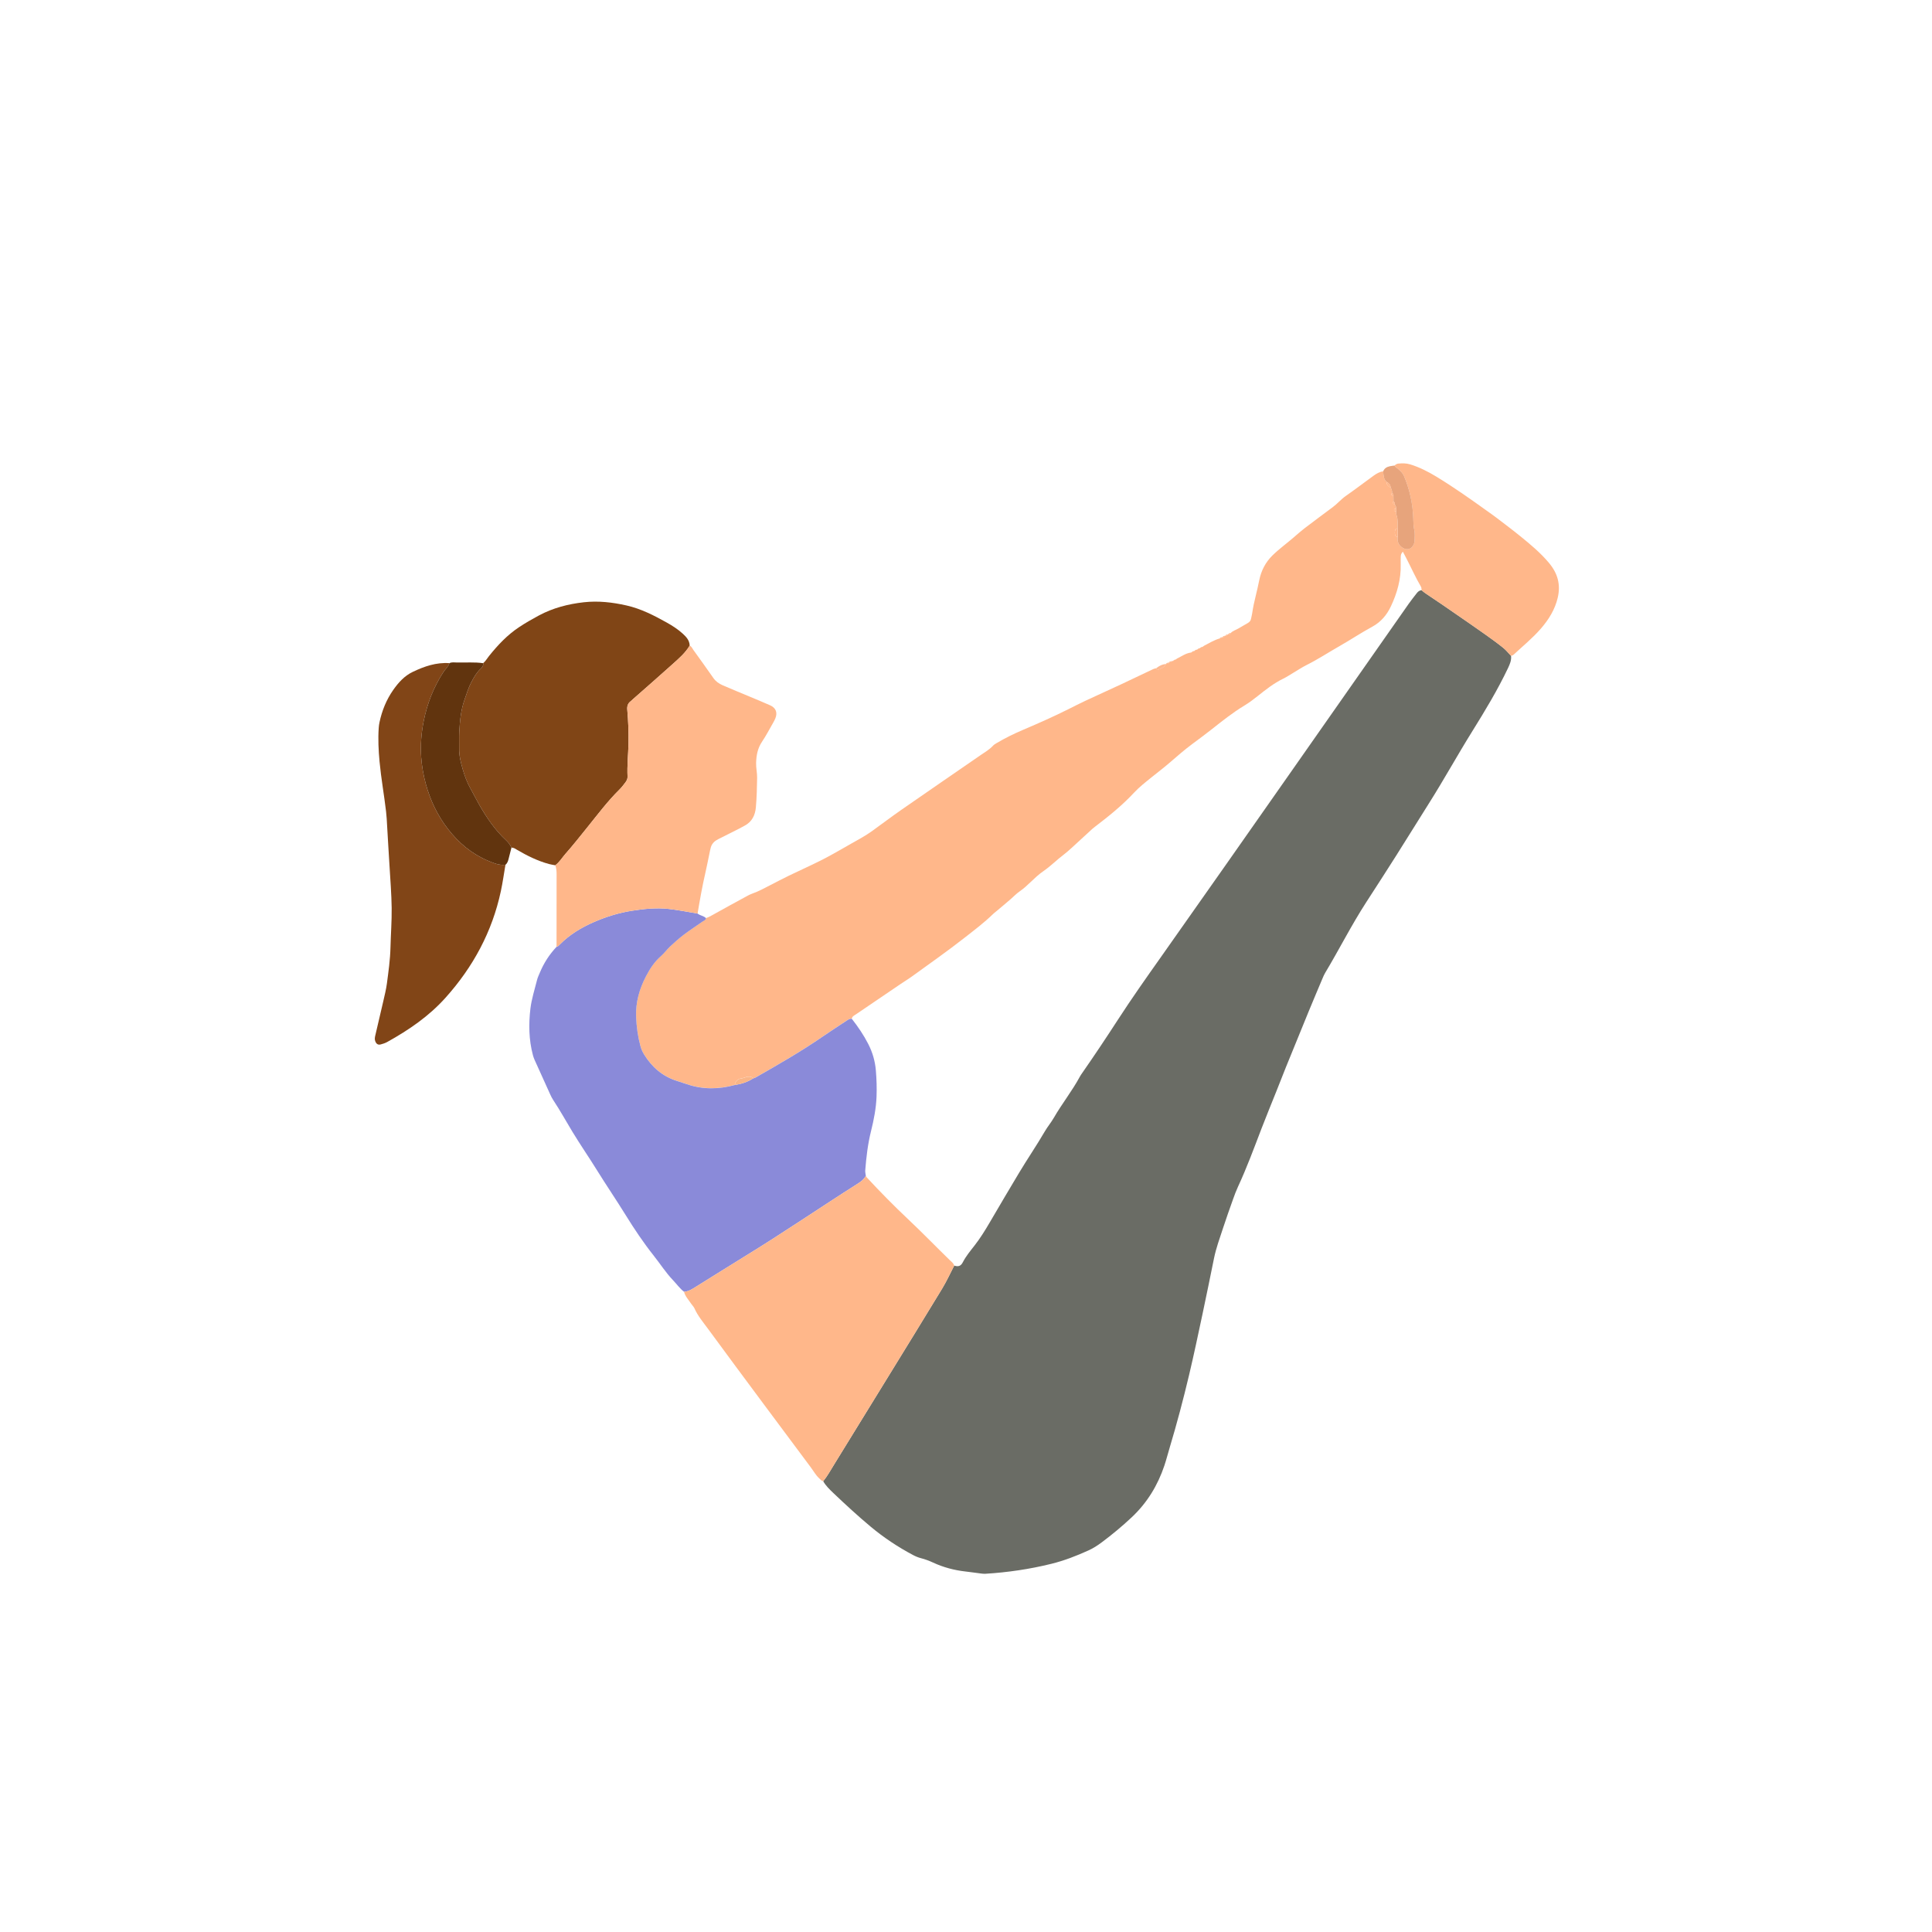
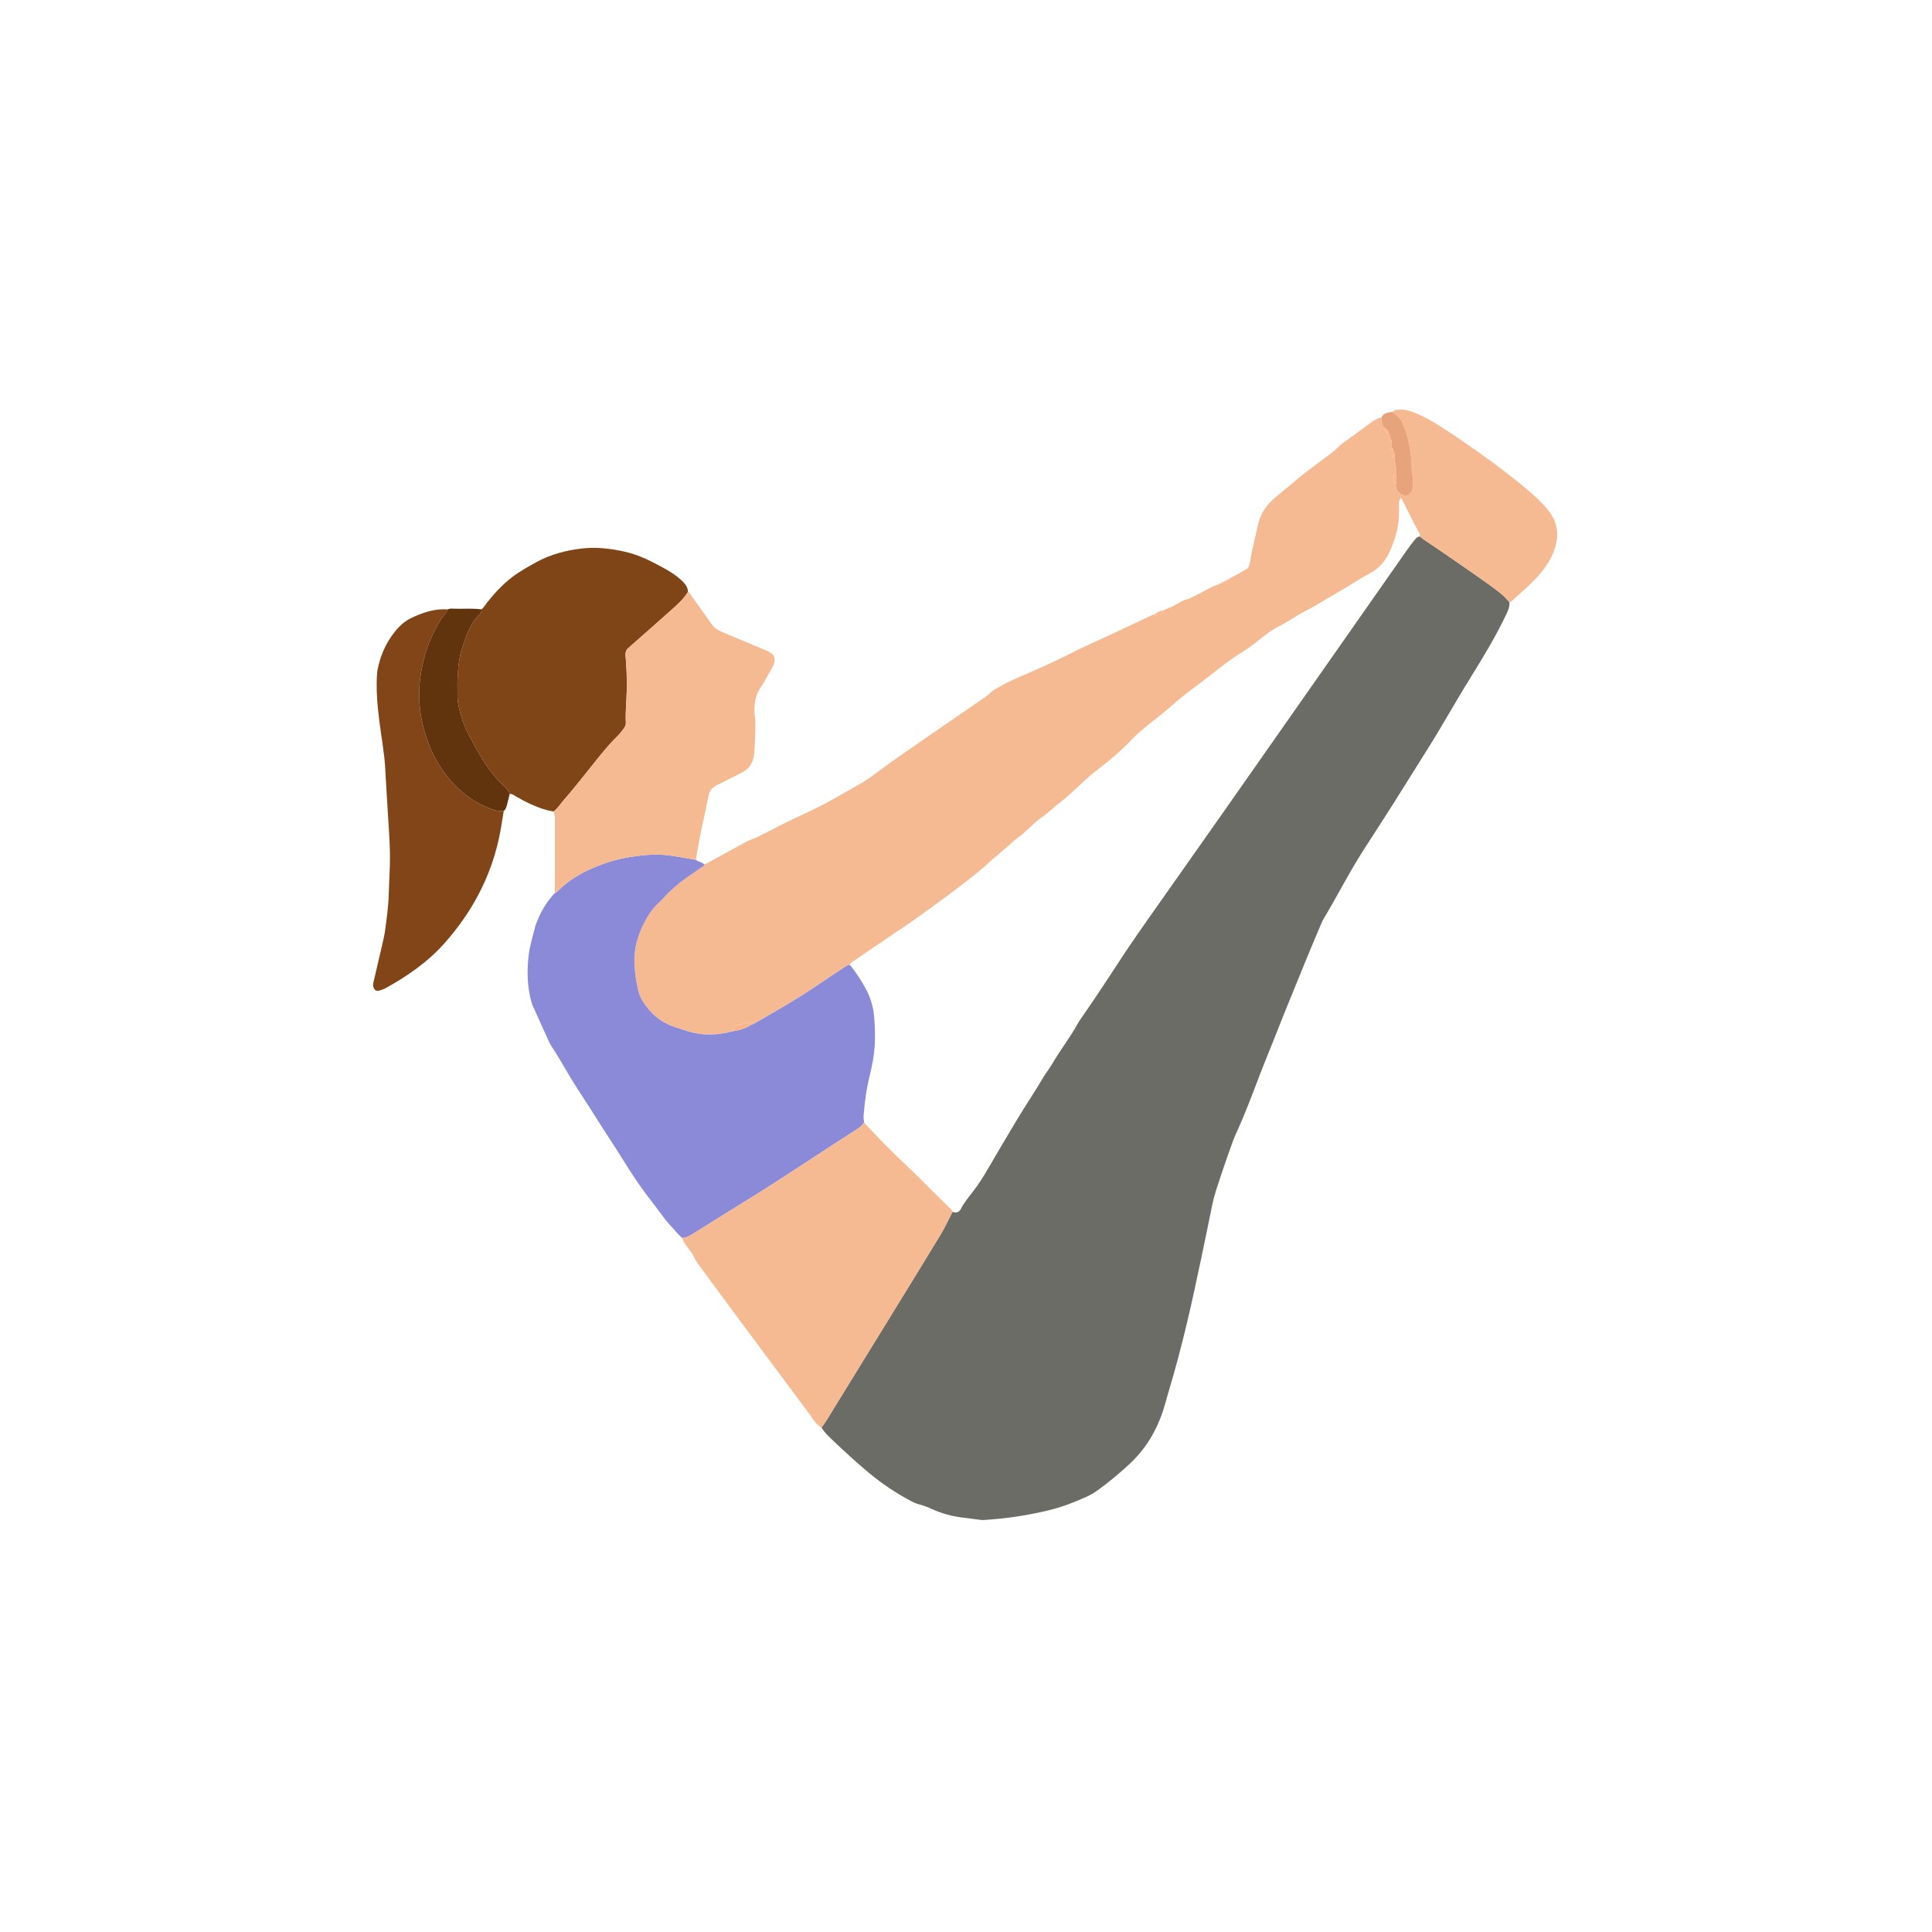
<svg xmlns="http://www.w3.org/2000/svg" width="500" height="500" viewBox="0 0 500 500" fill="none">
-   <path d="M213.046 383.345C213.722 384.524 214.692 385.46 215.658 386.383C218.793 389.363 221.975 392.301 225.293 395.072C228.716 397.932 232.418 400.388 236.361 402.476C237.001 402.814 237.692 403.093 238.394 403.271C239.465 403.547 240.482 403.931 241.479 404.393C244.157 405.635 246.966 406.376 249.892 406.706C251.223 406.857 252.55 407.055 253.878 407.222C254.239 407.268 254.607 407.315 254.968 407.292C260.758 406.942 266.478 406.1 272.105 404.711C275.423 403.892 278.605 402.651 281.717 401.238C282.943 400.683 284.068 399.95 285.143 399.146C287.833 397.14 290.401 395.002 292.854 392.705C296.863 388.948 299.622 384.427 301.352 379.255C301.853 377.757 302.237 376.216 302.695 374.703C304.569 368.463 306.238 362.165 307.74 355.824C308.974 350.612 310.08 345.37 311.197 340.131C312.226 335.307 313.2 330.472 314.185 325.645C314.725 323.01 315.648 320.491 316.483 317.946C317.317 315.4 318.213 312.878 319.114 310.351C319.502 309.261 319.905 308.174 320.39 307.127C322.676 302.206 324.543 297.119 326.483 292.058C327.705 288.876 329.009 285.725 330.27 282.559C331.128 280.409 331.958 278.251 332.828 276.105C334.749 271.367 336.677 266.629 338.625 261.899C339.828 258.973 341.066 256.058 342.296 253.14C342.486 252.694 342.677 252.24 342.925 251.821C346.561 245.763 349.731 239.438 353.577 233.501C356.162 229.515 358.738 225.526 361.28 221.514C364.148 216.985 366.961 212.421 369.821 207.889C373.694 201.762 377.19 195.409 381.024 189.254C384.338 183.93 387.586 178.556 390.283 172.879C390.764 171.87 391.176 170.88 391.063 169.739C390.392 169.041 389.79 168.261 389.042 167.663C387.528 166.448 385.956 165.304 384.369 164.182C381.692 162.288 378.991 160.43 376.294 158.567C374.194 157.12 372.099 155.664 369.972 154.26C369.262 153.79 368.548 153.336 367.924 152.754C367.31 152.773 366.926 153.157 366.585 153.604C365.917 154.473 365.227 155.327 364.598 156.223C354.528 170.593 344.477 184.974 334.403 199.34C323.072 215.503 311.76 231.677 300.367 247.797C296.607 253.117 292.85 258.445 289.307 263.913C286.292 268.565 283.219 273.176 280.052 277.724C279.842 278.022 279.637 278.325 279.462 278.647C277.464 282.353 274.821 285.652 272.722 289.295C272.023 290.506 271.107 291.589 270.401 292.8C268.286 296.432 265.907 299.901 263.746 303.506C261.177 307.786 258.643 312.09 256.124 316.397C254.925 318.45 253.672 320.468 252.209 322.342C251.122 323.735 249.978 325.105 249.174 326.677C248.635 327.732 247.929 327.857 246.955 327.534C245.915 329.529 244.983 331.59 243.819 333.507C239.217 341.101 234.549 348.656 229.9 356.22C225.22 363.837 220.54 371.455 215.84 379.061C214.948 380.508 214.129 382.006 213.05 383.333L213.046 383.345Z" fill="#6A6C65" />
-   <path d="M367.924 152.762C368.545 153.348 369.259 153.798 369.973 154.267C372.1 155.672 374.195 157.127 376.295 158.575C378.992 160.437 381.696 162.296 384.37 164.19C385.953 165.311 387.529 166.456 389.042 167.671C389.791 168.268 390.397 169.048 391.064 169.747C391.281 169.646 391.545 169.596 391.712 169.44C394.068 167.236 396.586 165.195 398.709 162.762C400.758 160.41 402.411 157.81 403.14 154.69C403.94 151.279 403.133 148.384 400.893 145.703C398.728 143.111 396.171 140.976 393.579 138.869C391.553 137.22 389.457 135.648 387.381 134.061C386.512 133.398 385.612 132.773 384.719 132.136C380.47 129.086 376.194 126.067 371.723 123.351C369.597 122.059 367.365 120.922 364.956 120.18C363.927 119.866 362.918 119.882 361.886 119.975C361.517 120.01 361.199 120.208 360.928 120.468C361.056 120.937 361.533 121.042 361.832 121.329C362.398 121.876 363.004 122.385 363.33 123.145C364.82 126.642 365.596 130.289 365.747 134.081C365.786 135.109 365.767 136.122 366.007 137.154C366.225 138.081 366.112 139.09 366.081 140.064C366.069 140.41 365.914 140.775 365.747 141.093C365.2 142.129 364.137 142.404 363.128 141.838C361.979 141.19 361.548 140.216 361.715 138.935C361.486 138.881 361.219 138.869 361.122 138.617C360.924 138.105 360.928 137.577 361.118 137.065C361.211 136.813 361.482 136.793 361.708 136.739C361.715 135.559 361.812 134.379 361.393 133.231C361.296 132.967 361.358 132.645 361.347 132.35C361.083 132.296 360.726 132.303 360.796 131.904C360.834 131.663 361.122 131.644 361.343 131.616C361.374 131.201 361.141 130.875 360.986 130.518C360.283 130.347 360.248 130.27 360.64 129.777C360.633 129.292 360.625 128.807 360.617 128.322C359.922 128.155 359.888 128.081 360.264 127.588C360.318 127.057 360.144 126.579 359.888 126.125C359.225 125.918 358.863 125.428 358.801 124.655C358.033 123.91 358.048 122.924 357.963 121.965C357.031 122.113 356.236 122.567 355.495 123.102C353.077 124.849 350.714 126.665 348.269 128.368C347.058 129.214 346.123 130.351 344.951 131.224C342.51 133.037 340.066 134.853 337.648 136.696C336.682 137.433 335.774 138.244 334.854 139.04C333.019 140.635 331.032 142.051 329.293 143.766C327.5 145.536 326.414 147.659 325.902 150.107C325.614 151.473 325.327 152.843 324.982 154.197C324.59 155.73 324.276 157.275 324.043 158.839C323.981 159.258 323.853 159.669 323.779 160.084C323.69 160.604 323.41 160.969 322.956 161.225C322.11 161.706 321.268 162.195 320.43 162.688C319.805 163.057 319.072 163.239 318.552 163.782C318.404 164.097 318.129 164.159 317.818 164.155C317.667 164.465 317.392 164.524 317.085 164.52C316.934 164.83 316.658 164.892 316.348 164.885L316.355 164.881C316.196 165.199 315.913 165.257 315.595 165.249C314.163 165.668 312.909 166.456 311.598 167.127C311.454 167.228 311.311 167.329 311.163 167.434C311.058 167.422 310.961 167.442 310.868 167.488C310.721 167.589 310.573 167.694 310.422 167.795C310.321 167.783 310.228 167.799 310.139 167.845C310.042 168.032 309.89 168.136 309.685 168.156C309.588 168.14 309.495 168.156 309.409 168.202C309.312 168.393 309.157 168.497 308.944 168.521C308.85 168.501 308.765 168.513 308.68 168.559C308.579 168.757 308.42 168.866 308.198 168.881C306.871 169.052 305.812 169.856 304.652 170.41C304.504 170.515 304.353 170.616 304.205 170.721C304.108 170.705 304.015 170.721 303.926 170.767C303.829 170.958 303.674 171.058 303.46 171.078C303.367 171.062 303.278 171.078 303.196 171.124C303.037 171.412 302.773 171.478 302.475 171.466L302.447 171.481C302.3 171.784 302.032 171.838 301.73 171.827L301.714 171.835C301.38 172.622 300.69 172.968 299.948 173.235C299.634 173.348 299.366 173.22 299.172 172.952C298.939 173.014 298.691 173.049 298.478 173.15C295.726 174.45 292.983 175.773 290.228 177.062C287.139 178.501 284.03 179.898 280.941 181.342C279.451 182.037 277.988 182.793 276.518 183.527C272.703 185.432 268.815 187.163 264.891 188.828C262.478 189.852 260.13 191.001 257.875 192.339C257.565 192.526 257.235 192.72 256.994 192.984C256.075 193.985 254.907 194.652 253.805 195.409C246.944 200.143 240.067 204.858 233.222 209.616C230.676 211.385 228.205 213.267 225.686 215.08C224.002 216.29 222.178 217.272 220.374 218.285C217.933 219.655 215.527 221.098 213.039 222.371C210.113 223.869 207.106 225.2 204.145 226.632C202.558 227.4 201.002 228.231 199.43 229.034C197.859 229.837 196.318 230.699 194.638 231.281C194.18 231.44 193.741 231.669 193.314 231.902C190.322 233.532 187.327 235.158 184.354 236.826C183.819 237.125 183.295 237.416 182.709 237.595C182.658 238.118 182.177 238.227 181.847 238.46C180.256 239.585 178.615 240.637 177.063 241.809C175.805 242.76 174.618 243.811 173.465 244.882C172.619 245.666 171.944 246.636 171.079 247.393C169.391 248.864 168.203 250.68 167.183 252.636C165.464 255.93 164.474 259.419 164.625 263.152C164.726 265.705 165.072 268.239 165.743 270.715C165.949 271.48 166.271 272.205 166.69 272.884C168.715 276.16 171.451 278.546 175.165 279.718C176.034 279.994 176.907 280.269 177.769 280.568C181.878 281.984 186.011 281.907 190.159 280.781C190.28 279.92 190.889 279.233 191.591 279.155C192.655 279.043 193.702 278.197 194.82 278.923C194.867 278.954 194.898 279.012 194.936 279.058C195.111 279.004 195.301 278.985 195.453 278.895C201.413 275.484 207.381 272.081 213.035 268.166C215.034 266.78 217.087 265.48 219.108 264.13C219.52 263.858 219.912 263.575 220.44 263.637C220.548 263.008 221.103 262.791 221.542 262.492C225.411 259.85 229.287 257.223 233.168 254.595C234.076 253.982 235.019 253.423 235.907 252.779C240.487 249.461 245.12 246.217 249.575 242.729C252.109 240.742 254.685 238.809 256.998 236.555C257.216 236.341 257.46 236.163 257.693 235.965C258.993 234.87 260.312 233.796 261.585 232.674C262.361 231.991 263.071 231.246 263.933 230.652C264.934 229.962 265.823 229.135 266.707 228.293C267.759 227.288 268.83 226.271 270.025 225.452C271.892 224.176 273.46 222.557 275.256 221.203C275.982 220.656 276.665 220.043 277.34 219.43C279.141 217.792 280.926 216.135 282.719 214.49C282.944 214.284 283.188 214.106 283.429 213.919C286.964 211.222 290.422 208.444 293.46 205.176C294.873 203.655 296.514 202.386 298.121 201.086C299.634 199.864 301.19 198.692 302.661 197.419C304.59 195.743 306.514 194.07 308.567 192.541C310.228 191.307 311.893 190.081 313.515 188.8C316.286 186.616 319.041 184.408 322.068 182.584C323.274 181.858 324.38 181.02 325.479 180.147C327.574 178.482 329.666 176.813 332.103 175.638C333.03 175.191 333.892 174.601 334.78 174.074C335.882 173.426 336.946 172.708 338.087 172.137C341.086 170.639 343.88 168.792 346.791 167.139C349.592 165.548 352.278 163.744 355.107 162.215C357.373 160.988 358.906 159.157 359.957 156.933C361.579 153.495 362.612 149.882 362.499 146.017C362.48 145.408 362.499 144.799 362.507 144.189C362.515 143.708 362.581 143.243 363.058 142.777C363.361 143.347 363.644 143.871 363.916 144.399C365.2 146.879 366.333 149.436 367.75 151.85C367.893 152.094 367.866 152.436 367.916 152.731L367.924 152.762Z" fill="#FFB78A" />
-   <path d="M190.163 280.801C186.011 281.927 181.878 282.004 177.773 280.588C176.911 280.289 176.038 280.014 175.169 279.738C171.451 278.562 168.715 276.176 166.694 272.904C166.275 272.225 165.956 271.5 165.747 270.735C165.075 268.259 164.73 265.725 164.629 263.172C164.478 259.435 165.467 255.95 167.187 252.656C168.207 250.7 169.391 248.884 171.083 247.413C171.948 246.656 172.627 245.686 173.469 244.902C174.626 243.827 175.809 242.776 177.066 241.829C178.619 240.657 180.264 239.601 181.851 238.48C182.181 238.247 182.666 238.138 182.713 237.614C182.103 237.001 181.18 236.966 180.532 236.427C178.021 236.016 175.522 235.5 172.996 235.224C169.845 234.879 166.694 235.212 163.574 235.697C160.139 236.233 156.837 237.261 153.663 238.647C150.419 240.063 147.411 241.875 144.897 244.413C144.644 244.669 144.415 244.968 144.027 245.042C142.172 247.013 140.733 249.252 139.697 251.751C139.44 252.368 139.146 252.982 138.983 253.626C138.366 256.105 137.558 258.566 137.264 261.084C136.794 265.077 136.86 269.105 137.912 273.044C138.02 273.455 138.156 273.863 138.331 274.251C139.677 277.247 141.028 280.239 142.39 283.223C142.615 283.719 142.859 284.216 143.162 284.67C144.943 287.359 146.495 290.188 148.168 292.944C150.186 296.273 152.405 299.478 154.454 302.785C156.888 306.716 159.495 310.534 161.928 314.469C164.164 318.09 166.538 321.629 169.193 324.974C170.858 327.069 172.293 329.343 174.148 331.287C175.107 332.292 175.918 333.445 177.024 334.31C178.3 334.233 179.306 333.503 180.33 332.871C184.42 330.352 188.464 327.764 192.562 325.261C202.573 319.137 212.251 312.498 222.159 306.215C222.946 305.714 223.622 305.136 224.079 304.321C224.021 303.844 223.885 303.355 223.924 302.886C224.192 299.486 224.584 296.102 225.41 292.781C226.148 289.824 226.734 286.839 226.85 283.782C226.936 281.523 226.858 279.272 226.672 277.025C226.474 274.643 225.822 272.377 224.724 270.223C223.525 267.875 222.062 265.718 220.439 263.657C219.912 263.595 219.52 263.878 219.108 264.15C217.087 265.5 215.034 266.804 213.035 268.186C207.381 272.101 201.413 275.504 195.453 278.915C195.297 279.005 195.107 279.024 194.936 279.078C193.481 280.029 191.867 280.537 190.159 280.801H190.163Z" fill="#8A8AD9" />
-   <path d="M224.083 304.32C223.625 305.135 222.95 305.713 222.162 306.214C212.255 312.501 202.577 319.14 192.565 325.26C188.467 327.767 184.42 330.351 180.334 332.87C179.309 333.502 178.304 334.232 177.027 334.309C177.338 335.524 178.219 336.401 178.874 337.41C179.138 337.813 179.526 338.159 179.717 338.59C180.586 340.561 181.979 342.187 183.228 343.894C187.998 350.41 192.817 356.883 197.629 363.367C201.681 368.827 205.743 374.275 209.814 379.724C210.54 380.694 211.114 381.78 212.03 382.611C212.344 382.894 212.597 383.255 213.047 383.344C214.129 382.021 214.944 380.519 215.837 379.072C220.536 371.466 225.216 363.848 229.896 356.231C234.545 348.663 239.213 341.112 243.816 333.518C244.98 331.597 245.911 329.54 246.951 327.545C246.753 326.855 246.167 326.474 245.694 326.017C242.12 322.54 238.651 318.954 235.018 315.531C231.305 312.035 227.723 308.387 224.254 304.642C224.172 304.557 224.141 304.429 224.083 304.32Z" fill="#FFB78A" />
-   <path d="M178.487 167.081C178.452 165.739 177.622 164.842 176.718 164.012C175.457 162.856 174.021 161.936 172.531 161.102C169.232 159.258 165.872 157.539 162.158 156.697C158.518 155.871 154.812 155.448 151.098 155.863C147.035 156.317 143.089 157.337 139.441 159.297C137.726 160.221 136.038 161.183 134.412 162.258C131.323 164.291 128.828 166.942 126.538 169.802C126.045 170.419 125.661 171.121 125.04 171.633C125.133 172.247 124.827 172.677 124.404 173.065C123.352 174.024 122.677 175.238 122.014 176.476C121.234 177.935 120.787 179.511 120.232 181.052C119.258 183.768 119.025 186.597 118.859 189.434C118.777 190.827 118.866 192.231 118.835 193.632C118.796 195.538 119.258 197.381 119.774 199.158C120.259 200.827 120.873 202.496 121.746 204.048C122.549 205.476 123.267 206.95 124.086 208.371C126.007 211.7 128.145 214.847 130.981 217.471C131.571 218.018 132.041 218.639 132.359 219.376C132.949 219.337 133.384 219.683 133.853 219.958C136.469 221.487 139.173 222.822 142.115 223.617C142.635 223.757 143.178 223.827 143.71 223.932C144.808 223.128 145.483 221.945 146.368 220.944C148.304 218.755 150.109 216.466 151.94 214.192C154.653 210.831 157.241 207.366 160.326 204.323C160.885 203.772 161.37 203.132 161.844 202.503C162.17 202.069 162.437 201.584 162.41 200.994C162.267 198.13 162.596 195.282 162.655 192.422C162.713 189.496 162.596 186.581 162.34 183.675C162.259 182.732 162.492 182.006 163.26 181.451C163.454 181.308 163.617 181.121 163.799 180.958C167.222 177.939 170.664 174.947 174.052 171.893C175.674 170.43 177.354 169.002 178.491 167.085L178.487 167.081Z" fill="#804516" />
-   <path d="M178.487 167.08C177.35 168.997 175.67 170.425 174.048 171.888C170.66 174.942 167.214 177.934 163.795 180.953C163.613 181.112 163.454 181.302 163.256 181.446C162.488 182.001 162.255 182.73 162.336 183.669C162.589 186.58 162.709 189.494 162.651 192.416C162.592 195.272 162.263 198.125 162.406 200.988C162.437 201.574 162.166 202.059 161.84 202.498C161.366 203.131 160.881 203.767 160.322 204.318C157.237 207.364 154.649 210.826 151.936 214.186C150.105 216.456 148.296 218.75 146.364 220.938C145.479 221.936 144.808 223.119 143.706 223.926C143.985 224.675 144.051 225.448 144.047 226.247C144.028 232.51 144.036 238.773 144.032 245.037C144.42 244.963 144.645 244.664 144.897 244.408C147.416 241.87 150.423 240.058 153.663 238.642C156.838 237.256 160.14 236.224 163.574 235.692C166.698 235.207 169.845 234.877 172.996 235.219C175.522 235.494 178.022 236.011 180.532 236.422C181.126 232.891 181.747 229.363 182.554 225.871C182.923 224.276 183.229 222.661 183.567 221.059C183.691 220.465 183.792 219.864 183.963 219.281C184.254 218.284 184.96 217.636 185.864 217.182C187.661 216.278 189.458 215.381 191.25 214.473C191.739 214.225 192.213 213.946 192.698 213.693C194.63 212.692 195.445 210.938 195.62 208.928C195.845 206.386 195.903 203.829 195.942 201.276C195.961 200.007 195.647 198.745 195.682 197.461C195.736 195.486 196.074 193.635 197.223 191.939C198.274 190.379 199.143 188.695 200.083 187.061C200.296 186.692 200.494 186.312 200.657 185.92C201.278 184.407 200.797 183.184 199.287 182.521C197.56 181.76 195.818 181.038 194.079 180.309C191.724 179.319 189.353 178.365 187.013 177.344C186.066 176.933 185.232 176.351 184.611 175.458C182.911 173.01 181.157 170.6 179.422 168.174C179.143 167.782 178.984 167.294 178.491 167.084L178.487 167.08Z" fill="#FFB78A" />
-   <path d="M116.293 171.625C112.894 171.38 109.797 172.459 106.809 173.887C104.667 174.911 103.103 176.65 101.764 178.563C99.995 181.089 98.858 183.903 98.217 186.918C98.116 187.391 98.046 187.88 98.015 188.365C97.81 191.291 97.957 194.206 98.229 197.124C98.632 201.435 99.409 205.696 99.909 209.992C100.057 211.264 100.126 212.541 100.192 213.818C100.371 217.225 100.608 220.632 100.802 224.039C101.011 227.691 101.318 231.343 101.364 234.994C101.407 238.405 101.135 241.816 101.054 245.227C100.98 248.343 100.538 251.421 100.134 254.502C99.928 256.066 99.537 257.61 99.187 259.155C98.524 262.065 97.833 264.968 97.15 267.87C97.022 268.41 96.902 268.93 97.123 269.481C97.406 270.183 97.806 270.474 98.531 270.296C99.114 270.148 99.707 269.946 100.231 269.655C105.8 266.563 111.011 263 115.299 258.215C122.44 250.249 127.372 241.141 129.619 230.644C130.104 228.382 130.418 226.084 130.81 223.803C129.165 223.989 127.702 223.356 126.254 222.743C122.083 220.974 118.738 218.164 115.963 214.59C113.204 211.039 111.334 207.085 110.169 202.77C109.568 200.546 109.168 198.272 109.005 195.994C108.78 192.851 109.028 189.712 109.653 186.6C110.573 182.024 112.242 177.779 114.791 173.867C115.284 173.115 116.06 172.552 116.293 171.628V171.625Z" fill="#814517" />
-   <path d="M116.293 171.625C116.057 172.545 115.281 173.111 114.792 173.864C112.242 177.776 110.573 182.021 109.654 186.596C109.029 189.709 108.781 192.848 109.006 195.991C109.169 198.269 109.568 200.547 110.17 202.767C111.334 207.082 113.208 211.036 115.963 214.587C118.738 218.161 122.083 220.97 126.255 222.74C127.702 223.353 129.165 223.99 130.811 223.799C131.358 223.369 131.513 222.74 131.668 222.107C131.885 221.192 132.13 220.284 132.359 219.376C132.041 218.638 131.571 218.017 130.981 217.47C128.145 214.847 126.003 211.7 124.086 208.37C123.267 206.946 122.549 205.475 121.746 204.047C120.872 202.495 120.263 200.826 119.774 199.158C119.254 197.38 118.792 195.537 118.835 193.632C118.866 192.231 118.773 190.83 118.858 189.433C119.025 186.596 119.258 183.767 120.232 181.051C120.787 179.51 121.233 177.935 122.013 176.476C122.677 175.238 123.352 174.023 124.404 173.065C124.827 172.677 125.133 172.246 125.04 171.633C122.782 171.303 120.504 171.513 118.238 171.454C117.589 171.439 116.922 171.322 116.297 171.629L116.293 171.625Z" fill="#61340E" />
-   <path d="M359.891 126.136C360.144 126.59 360.318 127.064 360.268 127.599C360.559 127.758 360.625 128.03 360.621 128.333C360.629 128.818 360.637 129.303 360.644 129.788C360.931 129.955 360.99 130.226 360.99 130.529C361.145 130.882 361.378 131.212 361.347 131.627C361.347 131.872 361.351 132.116 361.354 132.361C361.366 132.656 361.304 132.978 361.401 133.242C361.816 134.39 361.719 135.57 361.715 136.75C361.715 137.483 361.719 138.213 361.723 138.946C361.556 140.223 361.987 141.201 363.136 141.849C364.141 142.415 365.204 142.14 365.755 141.104C365.922 140.789 366.077 140.425 366.089 140.075C366.12 139.105 366.232 138.092 366.015 137.165C365.774 136.133 365.794 135.12 365.755 134.092C365.608 130.3 364.828 126.652 363.337 123.156C363.015 122.396 362.41 121.887 361.839 121.34C361.541 121.049 361.063 120.948 360.935 120.479C360.528 120.537 360.113 120.572 359.709 120.657C358.925 120.824 358.273 121.181 357.963 121.984C358.048 122.939 358.037 123.928 358.801 124.673C359.383 125.003 359.864 125.403 359.888 126.144L359.891 126.136Z" fill="#E7A47C" />
-   <path d="M299.176 172.973C299.371 173.245 299.638 173.373 299.953 173.256C300.694 172.989 301.385 172.643 301.718 171.855C300.733 171.918 299.925 172.372 299.18 172.973H299.176Z" fill="#FCB890" />
-   <path d="M317.822 164.169C318.133 164.173 318.408 164.111 318.556 163.797C318.257 163.812 317.989 163.89 317.822 164.169Z" fill="#FFB990" />
-   <path d="M317.089 164.535C317.396 164.539 317.671 164.476 317.823 164.17C317.52 164.178 317.256 164.255 317.089 164.535Z" fill="#FFB990" />
-   <path d="M316.356 164.904C316.667 164.908 316.942 164.85 317.094 164.539C316.791 164.547 316.523 164.628 316.356 164.904Z" fill="#FFB990" />
-   <path d="M315.599 165.265C315.917 165.273 316.201 165.219 316.36 164.896C316.049 164.904 315.782 164.994 315.599 165.265Z" fill="#FFB990" />
-   <path d="M302.475 171.484C302.773 171.492 303.037 171.426 303.196 171.143C302.897 171.139 302.634 171.205 302.475 171.484Z" fill="#FCB890" />
-   <path d="M301.734 171.847C302.033 171.859 302.305 171.805 302.452 171.502C302.157 171.502 301.893 171.564 301.734 171.847Z" fill="#FCB890" />
-   <path d="M311.167 167.449C311.311 167.348 311.455 167.247 311.602 167.143C311.458 167.243 311.315 167.344 311.167 167.449Z" fill="#FFB88F" />
-   <path d="M310.426 167.81C310.574 167.71 310.721 167.605 310.873 167.504C310.725 167.609 310.578 167.71 310.426 167.81Z" fill="#FFB88F" />
-   <path d="M309.69 168.172C309.899 168.148 310.05 168.048 310.144 167.861C309.992 167.966 309.841 168.067 309.69 168.172Z" fill="#FFB88F" />
-   <path d="M308.948 168.535C309.162 168.516 309.317 168.411 309.414 168.217C309.259 168.322 309.104 168.426 308.948 168.535Z" fill="#FFB88F" />
-   <path d="M308.202 168.9C308.424 168.881 308.583 168.776 308.684 168.578C308.524 168.687 308.362 168.795 308.202 168.9Z" fill="#FFB88F" />
-   <path d="M304.206 170.736C304.353 170.631 304.504 170.531 304.652 170.426C304.501 170.531 304.353 170.631 304.206 170.736Z" fill="#FCB890" />
-   <path d="M303.465 171.094C303.678 171.074 303.833 170.973 303.93 170.783C303.775 170.888 303.62 170.989 303.465 171.094Z" fill="#FCB890" />
-   <path d="M190.164 280.8C191.868 280.536 193.482 280.028 194.941 279.077C194.902 279.031 194.875 278.973 194.824 278.941C193.707 278.216 192.659 279.062 191.596 279.174C190.893 279.248 190.284 279.939 190.164 280.8Z" fill="#F9B587" />
-   <path d="M361.72 138.942C361.72 138.209 361.716 137.48 361.712 136.746C361.483 136.8 361.215 136.816 361.118 137.072C360.928 137.584 360.924 138.112 361.122 138.624C361.219 138.877 361.491 138.892 361.716 138.942H361.72Z" fill="#FFB689" />
-   <path d="M359.892 126.137C359.868 125.396 359.383 124.996 358.805 124.666C358.87 125.442 359.232 125.932 359.892 126.137Z" fill="#FFB689" />
-   <path d="M360.621 128.333C360.621 128.03 360.559 127.759 360.268 127.6C359.892 128.092 359.926 128.166 360.621 128.333Z" fill="#FFB689" />
-   <path d="M360.99 130.53C360.99 130.231 360.932 129.956 360.645 129.789C360.253 130.282 360.288 130.359 360.99 130.53Z" fill="#FFB689" />
-   <path d="M361.354 132.356C361.354 132.112 361.351 131.868 361.347 131.623C361.126 131.65 360.842 131.673 360.8 131.91C360.734 132.306 361.087 132.302 361.351 132.356H361.354Z" fill="#FFB689" />
+   <path d="M212.605 369.429C213.28 370.608 214.25 371.544 215.217 372.467C218.352 375.447 221.534 378.385 224.852 381.156C228.275 384.016 231.977 386.472 235.919 388.56C236.56 388.897 237.25 389.177 237.953 389.355C239.024 389.631 240.041 390.015 241.038 390.477C243.715 391.719 246.525 392.46 249.451 392.79C250.782 392.941 252.109 393.139 253.436 393.306C253.797 393.352 254.166 393.399 254.527 393.376C260.316 393.026 266.036 392.184 271.663 390.795C274.981 389.976 278.163 388.735 281.275 387.322C282.502 386.767 283.627 386.034 284.702 385.23C287.391 383.224 289.96 381.086 292.413 378.789C296.421 375.032 299.18 370.511 300.911 365.339C301.412 363.841 301.796 362.3 302.254 360.787C304.128 354.547 305.797 348.249 307.298 341.908C308.532 336.696 309.638 331.454 310.756 326.215C311.784 321.391 312.758 316.556 313.744 311.729C314.283 309.094 315.207 306.575 316.041 304.03C316.876 301.484 317.772 298.962 318.672 296.435C319.06 295.345 319.464 294.258 319.949 293.211C322.235 288.29 324.101 283.203 326.042 278.142C327.264 274.96 328.568 271.809 329.829 268.643C330.687 266.493 331.517 264.335 332.386 262.189C334.307 257.451 336.236 252.713 338.184 247.983C339.387 245.057 340.625 242.142 341.855 239.224C342.045 238.778 342.235 238.324 342.483 237.905C346.12 231.847 349.29 225.522 353.136 219.585C355.72 215.599 358.297 211.61 360.839 207.598C363.706 203.069 366.52 198.505 369.38 193.973C373.252 187.846 376.749 181.493 380.583 175.338C383.897 170.014 387.145 164.64 389.842 158.962C390.323 157.954 390.734 156.964 390.622 155.823C389.951 155.125 389.349 154.345 388.6 153.747C387.087 152.532 385.515 151.388 383.928 150.266C381.25 148.372 378.549 146.514 375.852 144.651C373.753 143.204 371.658 141.748 369.531 140.344C368.821 139.874 368.107 139.42 367.482 138.838C366.869 138.857 366.485 139.241 366.143 139.688C365.476 140.557 364.785 141.411 364.156 142.307C354.086 156.677 344.036 171.058 333.962 185.424C322.631 201.587 311.319 217.761 299.925 233.881C296.165 239.201 292.409 244.529 288.866 249.997C285.851 254.649 282.777 259.26 279.611 263.808C279.401 264.106 279.195 264.409 279.021 264.731C277.022 268.437 274.38 271.736 272.28 275.379C271.582 276.59 270.666 277.673 269.96 278.884C267.845 282.516 265.466 285.985 263.304 289.59C260.736 293.87 258.202 298.174 255.683 302.481C254.484 304.534 253.231 306.552 251.768 308.426C250.681 309.819 249.536 311.189 248.733 312.761C248.194 313.816 247.487 313.941 246.513 313.618C245.473 315.613 244.542 317.674 243.378 319.591C238.775 327.185 234.107 334.74 229.458 342.304C224.778 349.921 220.098 357.539 215.399 365.145C214.506 366.592 213.688 368.09 212.609 369.417L212.605 369.429Z" fill="#6A6C65" />
+   <path d="M367.483 138.846C368.104 139.432 368.818 139.882 369.532 140.351C371.658 141.756 373.754 143.211 375.853 144.659C378.55 146.521 381.255 148.38 383.929 150.274C385.512 151.395 387.087 152.54 388.601 153.755C389.35 154.352 389.955 155.132 390.623 155.831C390.84 155.73 391.104 155.679 391.271 155.524C393.626 153.32 396.145 151.279 398.267 148.846C400.316 146.494 401.969 143.894 402.699 140.774C403.498 137.363 402.691 134.468 400.452 131.787C398.287 129.195 395.729 127.06 393.137 124.953C391.112 123.304 389.016 121.732 386.94 120.145C386.071 119.482 385.17 118.857 384.278 118.22C380.029 115.17 375.752 112.151 371.282 109.435C369.155 108.143 366.924 107.006 364.514 106.264C363.486 105.95 362.477 105.966 361.445 106.059C361.076 106.094 360.758 106.292 360.486 106.552C360.614 107.021 361.092 107.126 361.39 107.413C361.957 107.96 362.562 108.469 362.888 109.229C364.378 112.726 365.154 116.373 365.306 120.165C365.345 121.193 365.325 122.206 365.566 123.238C365.783 124.165 365.671 125.174 365.64 126.148C365.628 126.494 365.473 126.859 365.306 127.177C364.759 128.213 363.695 128.488 362.686 127.922C361.538 127.274 361.107 126.3 361.274 125.019C361.045 124.965 360.777 124.953 360.68 124.701C360.482 124.189 360.486 123.661 360.676 123.149C360.769 122.897 361.041 122.877 361.266 122.823C361.274 121.643 361.371 120.463 360.952 119.315C360.855 119.051 360.917 118.729 360.905 118.434C360.641 118.38 360.284 118.387 360.354 117.988C360.393 117.747 360.68 117.728 360.901 117.7C360.932 117.285 360.7 116.959 360.544 116.602C359.842 116.431 359.807 116.354 360.199 115.861C360.191 115.376 360.183 114.891 360.176 114.406C359.481 114.239 359.446 114.165 359.823 113.672C359.877 113.141 359.702 112.663 359.446 112.209C358.784 112.002 358.422 111.512 358.36 110.739C357.591 109.994 357.607 109.008 357.521 108.049C356.59 108.197 355.795 108.651 355.053 109.186C352.636 110.933 350.273 112.749 347.828 114.452C346.617 115.298 345.682 116.435 344.51 117.308C342.069 119.121 339.624 120.937 337.207 122.78C336.24 123.517 335.332 124.328 334.413 125.124C332.577 126.719 330.59 128.135 328.852 129.85C327.059 131.62 325.972 133.743 325.46 136.191C325.173 137.557 324.886 138.927 324.54 140.281C324.149 141.814 323.834 143.359 323.601 144.923C323.539 145.342 323.411 145.753 323.338 146.168C323.248 146.688 322.969 147.053 322.515 147.309C321.669 147.79 320.827 148.279 319.989 148.772C319.364 149.141 318.63 149.323 318.11 149.866C317.963 150.181 317.687 150.243 317.377 150.239C317.226 150.549 316.95 150.608 316.644 150.604C316.492 150.914 316.217 150.976 315.906 150.968L315.914 150.965C315.755 151.283 315.472 151.341 315.153 151.333C313.721 151.752 312.468 152.54 311.156 153.211C311.013 153.312 310.869 153.413 310.722 153.518C310.617 153.506 310.52 153.526 310.427 153.572C310.279 153.673 310.132 153.778 309.981 153.879C309.88 153.867 309.787 153.883 309.697 153.929C309.6 154.116 309.449 154.22 309.243 154.24C309.146 154.224 309.053 154.24 308.968 154.286C308.871 154.477 308.716 154.581 308.502 154.605C308.409 154.585 308.324 154.597 308.238 154.643C308.137 154.841 307.978 154.95 307.757 154.965C306.43 155.136 305.37 155.939 304.21 156.494C304.063 156.599 303.911 156.7 303.764 156.805C303.667 156.789 303.574 156.805 303.485 156.851C303.388 157.042 303.232 157.142 303.019 157.162C302.926 157.146 302.836 157.162 302.755 157.208C302.596 157.496 302.332 157.562 302.033 157.55L302.006 157.565C301.859 157.868 301.591 157.922 301.288 157.911L301.273 157.919C300.939 158.706 300.248 159.052 299.507 159.319C299.193 159.432 298.925 159.304 298.731 159.036C298.498 159.098 298.25 159.133 298.036 159.234C295.285 160.534 292.541 161.857 289.786 163.146C286.697 164.585 283.589 165.982 280.5 167.426C279.01 168.121 277.547 168.877 276.076 169.611C272.262 171.516 268.373 173.247 264.45 174.912C262.036 175.936 259.689 177.085 257.434 178.423C257.123 178.61 256.794 178.804 256.553 179.068C255.633 180.069 254.465 180.736 253.363 181.493C246.502 186.227 239.626 190.942 232.781 195.7C230.235 197.469 227.763 199.351 225.245 201.164C223.56 202.374 221.737 203.356 219.932 204.369C217.491 205.739 215.085 207.182 212.598 208.455C209.672 209.953 206.664 211.284 203.704 212.716C202.116 213.484 200.56 214.315 198.989 215.118C197.417 215.921 195.877 216.783 194.196 217.365C193.738 217.524 193.3 217.753 192.873 217.986C189.881 219.616 186.885 221.242 183.913 222.91C183.377 223.209 182.853 223.5 182.267 223.679C182.217 224.202 181.736 224.311 181.406 224.544C179.815 225.669 178.173 226.721 176.621 227.893C175.364 228.844 174.176 229.895 173.024 230.966C172.178 231.75 171.503 232.72 170.637 233.477C168.949 234.948 167.762 236.764 166.741 238.72C165.022 242.014 164.033 245.503 164.184 249.236C164.285 251.789 164.63 254.323 165.302 256.799C165.507 257.564 165.829 258.289 166.248 258.968C168.274 262.244 171.01 264.63 174.724 265.802C175.593 266.078 176.466 266.353 177.327 266.652C181.437 268.068 185.57 267.991 189.718 266.865C189.838 266.004 190.448 265.317 191.15 265.239C192.213 265.127 193.261 264.281 194.379 265.007C194.425 265.038 194.456 265.096 194.495 265.142C194.67 265.088 194.86 265.069 195.011 264.979C200.972 261.568 206.94 258.165 212.594 254.25C214.592 252.864 216.645 251.564 218.667 250.214C219.078 249.942 219.47 249.659 219.998 249.721C220.107 249.092 220.662 248.875 221.1 248.576C224.969 245.934 228.846 243.306 232.726 240.679C233.634 240.066 234.577 239.507 235.466 238.863C240.045 235.545 244.678 232.301 249.133 228.813C251.667 226.826 254.244 224.893 256.557 222.639C256.774 222.425 257.019 222.247 257.252 222.049C258.551 220.954 259.871 219.88 261.144 218.758C261.92 218.075 262.63 217.33 263.491 216.736C264.493 216.046 265.381 215.219 266.266 214.377C267.318 213.372 268.389 212.355 269.584 211.536C271.451 210.26 273.018 208.641 274.815 207.287C275.541 206.74 276.224 206.127 276.899 205.514C278.699 203.876 280.484 202.219 282.277 200.574C282.502 200.368 282.747 200.19 282.987 200.003C286.523 197.306 289.98 194.528 293.019 191.26C294.431 189.739 296.073 188.47 297.679 187.17C299.193 185.948 300.749 184.776 302.219 183.503C304.148 181.827 306.073 180.154 308.126 178.625C309.787 177.391 311.451 176.165 313.073 174.884C315.844 172.7 318.599 170.492 321.626 168.668C322.833 167.942 323.939 167.104 325.037 166.231C327.133 164.566 329.224 162.897 331.661 161.722C332.589 161.275 333.45 160.685 334.339 160.158C335.441 159.51 336.504 158.792 337.645 158.221C340.645 156.723 343.439 154.876 346.349 153.223C349.151 151.632 351.836 149.828 354.665 148.299C356.932 147.072 358.464 145.241 359.516 143.017C361.138 139.579 362.17 135.966 362.058 132.101C362.038 131.492 362.058 130.883 362.066 130.273C362.073 129.792 362.139 129.327 362.617 128.861C362.919 129.431 363.203 129.955 363.474 130.483C364.759 132.963 365.892 135.52 367.308 137.934C367.452 138.178 367.425 138.52 367.475 138.815L367.483 138.846Z" fill="#F5BA92" />
+   <path d="M189.722 266.885C185.57 268.011 181.437 268.088 177.331 266.672C176.47 266.373 175.597 266.097 174.727 265.822C171.01 264.646 168.274 262.26 166.252 258.988C165.833 258.309 165.515 257.584 165.305 256.819C164.634 254.343 164.289 251.809 164.188 249.256C164.036 245.519 165.026 242.034 166.745 238.74C167.766 236.784 168.949 234.968 170.641 233.497C171.507 232.74 172.186 231.77 173.028 230.986C174.184 229.911 175.368 228.86 176.625 227.913C178.177 226.741 179.823 225.685 181.41 224.564C181.74 224.331 182.225 224.222 182.271 223.698C181.662 223.085 180.738 223.05 180.09 222.511C177.58 222.1 175.081 221.584 172.554 221.308C169.403 220.963 166.252 221.296 163.132 221.781C159.698 222.317 156.396 223.345 153.221 224.731C149.977 226.147 146.97 227.959 144.455 230.497C144.203 230.753 143.974 231.052 143.586 231.126C141.731 233.097 140.291 235.336 139.255 237.835C138.999 238.452 138.704 239.066 138.541 239.71C137.924 242.189 137.117 244.65 136.822 247.168C136.353 251.161 136.419 255.189 137.47 259.128C137.579 259.539 137.715 259.947 137.889 260.335C139.236 263.331 140.586 266.323 141.948 269.307C142.173 269.803 142.418 270.3 142.721 270.754C144.502 273.443 146.054 276.272 147.726 279.028C149.744 282.357 151.964 285.562 154.013 288.869C156.446 292.8 159.054 296.618 161.487 300.553C163.722 304.174 166.097 307.713 168.751 311.058C170.416 313.153 171.852 315.427 173.707 317.371C174.665 318.376 175.476 319.529 176.582 320.394C177.859 320.317 178.864 319.587 179.889 318.955C183.979 316.436 188.022 313.848 192.12 311.345C202.132 305.221 211.81 298.582 221.717 292.299C222.505 291.798 223.18 291.22 223.638 290.405C223.58 289.928 223.444 289.439 223.483 288.97C223.751 285.57 224.143 282.186 224.969 278.865C225.706 275.908 226.292 272.923 226.409 269.866C226.494 267.607 226.417 265.356 226.23 263.109C226.032 260.727 225.38 258.461 224.282 256.307C223.083 253.959 221.62 251.802 219.998 249.741C219.47 249.679 219.078 249.962 218.667 250.234C216.645 251.584 214.592 252.888 212.594 254.27C206.94 258.185 200.972 261.588 195.011 264.999C194.856 265.089 194.666 265.108 194.495 265.162C193.04 266.113 191.426 266.621 189.718 266.885H189.722Z" fill="#8A8AD9" />
+   <path d="M223.642 290.404C223.184 291.219 222.508 291.797 221.721 292.298C211.814 298.585 202.136 305.224 192.124 311.344C188.026 313.851 183.978 316.435 179.892 318.954C178.868 319.586 177.863 320.316 176.586 320.393C176.896 321.608 177.777 322.485 178.433 323.494C178.697 323.897 179.085 324.243 179.275 324.674C180.144 326.645 181.538 328.271 182.787 329.978C187.556 336.494 192.376 342.967 197.188 349.451C201.239 354.911 205.302 360.359 209.373 365.808C210.098 366.778 210.673 367.864 211.589 368.695C211.903 368.978 212.155 369.339 212.605 369.428C213.688 368.105 214.503 366.603 215.395 365.156C220.095 357.55 224.775 349.932 229.455 342.315C234.104 334.747 238.772 327.196 243.374 319.602C244.538 317.681 245.47 315.624 246.51 313.629C246.312 312.939 245.726 312.558 245.252 312.101C241.678 308.624 238.209 305.038 234.577 301.615C230.863 298.119 227.282 294.471 223.812 290.726C223.731 290.641 223.7 290.513 223.642 290.404Z" fill="#F5BA92" />
+   <path d="M178.046 153.164C178.011 151.822 177.181 150.925 176.276 150.095C175.015 148.939 173.579 148.019 172.089 147.185C168.791 145.341 165.43 143.622 161.717 142.78C158.077 141.954 154.371 141.531 150.657 141.946C146.594 142.4 142.647 143.42 139 145.38C137.284 146.304 135.596 147.266 133.97 148.341C130.882 150.374 128.386 153.025 126.097 155.885C125.604 156.502 125.22 157.204 124.599 157.716C124.692 158.33 124.385 158.76 123.963 159.148C122.911 160.107 122.236 161.321 121.572 162.559C120.792 164.018 120.346 165.594 119.791 167.135C118.817 169.851 118.584 172.68 118.417 175.517C118.336 176.91 118.425 178.314 118.394 179.715C118.355 181.621 118.817 183.464 119.333 185.241C119.818 186.91 120.431 188.579 121.304 190.131C122.108 191.559 122.826 193.033 123.644 194.454C125.565 197.783 127.703 200.93 130.54 203.554C131.13 204.101 131.599 204.722 131.918 205.459C132.508 205.42 132.942 205.766 133.412 206.041C136.027 207.57 138.732 208.905 141.673 209.7C142.193 209.84 142.737 209.91 143.268 210.015C144.367 209.211 145.042 208.028 145.926 207.027C147.863 204.838 149.667 202.549 151.499 200.275C154.212 196.914 156.8 193.449 159.885 190.406C160.444 189.855 160.929 189.215 161.402 188.586C161.728 188.152 161.996 187.667 161.969 187.077C161.825 184.213 162.155 181.365 162.213 178.505C162.271 175.579 162.155 172.664 161.899 169.758C161.817 168.815 162.05 168.089 162.819 167.534C163.013 167.391 163.176 167.204 163.358 167.041C166.781 164.022 170.223 161.03 173.61 157.976C175.233 156.513 176.913 155.085 178.05 153.168L178.046 153.164Z" fill="#804516" />
+   <path d="M178.046 153.165C176.909 155.082 175.229 156.51 173.606 157.973C170.219 161.027 166.773 164.019 163.354 167.038C163.172 167.197 163.013 167.387 162.815 167.531C162.046 168.086 161.813 168.815 161.895 169.754C162.147 172.665 162.267 175.579 162.209 178.501C162.151 181.357 161.821 184.21 161.965 187.073C161.996 187.659 161.724 188.144 161.398 188.583C160.925 189.215 160.44 189.852 159.881 190.403C156.796 193.449 154.208 196.911 151.495 200.271C149.663 202.541 147.855 204.835 145.923 207.023C145.038 208.021 144.366 209.204 143.264 210.011C143.544 210.76 143.61 211.533 143.606 212.332C143.586 218.595 143.594 224.858 143.59 231.122C143.978 231.048 144.203 230.749 144.456 230.493C146.974 227.955 149.982 226.143 153.222 224.727C156.396 223.341 159.699 222.309 163.133 221.777C166.257 221.292 169.404 220.962 172.555 221.304C175.081 221.579 177.58 222.095 180.091 222.507C180.685 218.976 181.305 215.448 182.113 211.956C182.481 210.361 182.788 208.746 183.125 207.144C183.25 206.55 183.351 205.948 183.521 205.366C183.812 204.369 184.519 203.721 185.423 203.267C187.219 202.363 189.016 201.466 190.809 200.558C191.298 200.31 191.771 200.031 192.256 199.778C194.189 198.777 195.004 197.023 195.179 195.013C195.404 192.471 195.462 189.914 195.501 187.361C195.52 186.092 195.206 184.83 195.241 183.546C195.295 181.571 195.633 179.72 196.781 178.024C197.833 176.464 198.702 174.78 199.641 173.146C199.855 172.777 200.052 172.397 200.215 172.005C200.836 170.492 200.355 169.269 198.846 168.606C197.119 167.845 195.376 167.123 193.638 166.394C191.282 165.404 188.911 164.45 186.571 163.429C185.625 163.018 184.79 162.436 184.169 161.543C182.47 159.095 180.716 156.685 178.981 154.259C178.702 153.867 178.543 153.378 178.05 153.169L178.046 153.165Z" fill="#F5BA92" />
+   <path d="M115.851 157.709C112.452 157.464 109.355 158.543 106.367 159.971C104.225 160.995 102.661 162.734 101.323 164.647C99.553 167.173 98.416 169.987 97.776 173.002C97.675 173.475 97.605 173.964 97.574 174.449C97.368 177.375 97.516 180.289 97.787 183.208C98.191 187.519 98.967 191.78 99.468 196.076C99.615 197.348 99.685 198.625 99.751 199.902C99.93 203.309 100.166 206.716 100.36 210.123C100.57 213.775 100.876 217.426 100.923 221.078C100.966 224.489 100.694 227.9 100.612 231.311C100.539 234.427 100.096 237.505 99.693 240.586C99.487 242.15 99.095 243.694 98.746 245.239C98.082 248.149 97.392 251.052 96.709 253.954C96.581 254.494 96.46 255.014 96.681 255.565C96.965 256.267 97.365 256.558 98.09 256.38C98.672 256.232 99.266 256.03 99.79 255.739C105.358 252.646 110.57 249.084 114.858 244.299C121.998 236.333 126.93 227.225 129.177 216.728C129.662 214.466 129.977 212.168 130.369 209.887C128.723 210.073 127.26 209.44 125.813 208.827C121.641 207.058 118.296 204.248 115.522 200.674C112.763 197.123 110.892 193.169 109.728 188.854C109.126 186.63 108.727 184.356 108.564 182.078C108.339 178.935 108.587 175.796 109.212 172.684C110.132 168.108 111.8 163.863 114.35 159.951C114.843 159.199 115.619 158.636 115.851 157.712V157.709Z" fill="#814517" />
+   <path d="M115.852 157.709C115.615 158.629 114.839 159.195 114.35 159.948C111.801 163.86 110.132 168.105 109.212 172.68C108.588 175.793 108.339 178.932 108.564 182.075C108.727 184.353 109.127 186.631 109.728 188.851C110.893 193.166 112.767 197.12 115.522 200.671C118.297 204.245 121.642 207.054 125.813 208.824C127.261 209.437 128.724 210.073 130.369 209.883C130.916 209.453 131.072 208.824 131.227 208.191C131.444 207.276 131.689 206.368 131.917 205.459C131.599 204.722 131.13 204.101 130.54 203.554C127.703 200.931 125.561 197.784 123.644 194.454C122.825 193.03 122.107 191.559 121.304 190.131C120.431 188.579 119.822 186.91 119.333 185.242C118.813 183.464 118.351 181.621 118.394 179.716C118.425 178.315 118.332 176.914 118.417 175.517C118.584 172.68 118.817 169.851 119.791 167.135C120.346 165.594 120.792 164.019 121.572 162.56C122.235 161.322 122.911 160.107 123.962 159.149C124.385 158.761 124.692 158.33 124.599 157.717C122.34 157.387 120.062 157.597 117.796 157.538C117.148 157.523 116.481 157.406 115.856 157.713L115.852 157.709Z" fill="#61340E" />
+   <path d="M359.45 112.22C359.702 112.674 359.877 113.148 359.826 113.683C360.117 113.842 360.183 114.114 360.18 114.417C360.187 114.902 360.195 115.387 360.203 115.872C360.49 116.039 360.548 116.31 360.548 116.613C360.703 116.966 360.936 117.296 360.905 117.711C360.905 117.956 360.909 118.2 360.913 118.445C360.925 118.74 360.863 119.062 360.96 119.326C361.375 120.474 361.278 121.654 361.274 122.834C361.274 123.567 361.278 124.297 361.282 125.03C361.115 126.307 361.546 127.285 362.694 127.933C363.699 128.499 364.763 128.224 365.314 127.188C365.48 126.873 365.636 126.509 365.647 126.159C365.678 125.189 365.791 124.176 365.574 123.249C365.333 122.217 365.352 121.204 365.314 120.176C365.166 116.384 364.386 112.736 362.896 109.24C362.574 108.479 361.969 107.971 361.398 107.424C361.099 107.133 360.622 107.032 360.494 106.562C360.086 106.621 359.671 106.656 359.268 106.741C358.484 106.908 357.832 107.265 357.521 108.068C357.607 109.023 357.595 110.012 358.36 110.757C358.942 111.087 359.423 111.487 359.446 112.228L359.45 112.22Z" fill="#E7A47C" />
+   <path d="M298.736 159.056C298.93 159.328 299.197 159.456 299.512 159.339C300.253 159.072 300.944 158.726 301.277 157.938C300.292 158.001 299.485 158.455 298.739 159.056H298.736Z" fill="#FCB890" />
+   <path d="M317.381 150.254C317.691 150.258 317.967 150.196 318.114 149.882C317.815 149.897 317.548 149.975 317.381 150.254Z" fill="#FFB990" />
+   <path d="M316.648 150.62C316.955 150.624 317.23 150.561 317.382 150.255C317.079 150.263 316.815 150.34 316.648 150.62Z" fill="#FFB990" />
+   <path d="M315.915 150.988C316.225 150.992 316.501 150.933 316.652 150.623C316.35 150.631 316.082 150.712 315.915 150.988Z" fill="#FFB990" />
+   <path d="M315.157 151.349C315.476 151.357 315.759 151.303 315.918 150.98C315.608 150.988 315.34 151.077 315.157 151.349Z" fill="#FFB990" />
+   <path d="M302.033 157.569C302.332 157.577 302.596 157.511 302.755 157.228C302.456 157.224 302.192 157.29 302.033 157.569Z" fill="#FCB890" />
+   <path d="M301.293 157.93C301.592 157.942 301.863 157.888 302.011 157.585C301.716 157.585 301.452 157.647 301.293 157.93Z" fill="#FCB890" />
+   <path d="M310.726 153.533C310.87 153.432 311.014 153.331 311.161 153.227C311.018 153.327 310.874 153.428 310.726 153.533Z" fill="#FFB88F" />
+   <path d="M309.985 153.894C310.133 153.794 310.28 153.689 310.432 153.588C310.284 153.693 310.137 153.794 309.985 153.894Z" fill="#FFB88F" />
+   <path d="M309.248 154.255C309.458 154.231 309.609 154.131 309.702 153.944C309.551 154.049 309.399 154.15 309.248 154.255Z" fill="#FFB88F" />
+   <path d="M308.507 154.619C308.72 154.6 308.876 154.495 308.973 154.301C308.817 154.406 308.662 154.51 308.507 154.619Z" fill="#FFB88F" />
+   <path d="M307.761 154.984C307.982 154.965 308.141 154.86 308.242 154.662C308.083 154.771 307.92 154.879 307.761 154.984Z" fill="#FFB88F" />
+   <path d="M303.765 156.82C303.912 156.715 304.063 156.615 304.211 156.51C304.06 156.615 303.912 156.715 303.765 156.82Z" fill="#FCB890" />
+   <path d="M303.023 157.178C303.236 157.158 303.391 157.057 303.488 156.867C303.333 156.972 303.178 157.073 303.023 157.178Z" fill="#FCB890" />
+   <path d="M189.723 266.884C191.427 266.62 193.041 266.112 194.5 265.161C194.461 265.115 194.434 265.056 194.384 265.025C193.266 264.3 192.218 265.146 191.155 265.258C190.453 265.332 189.843 266.023 189.723 266.884Z" fill="#F9B587" />
+   <path d="M361.278 125.026C361.278 124.293 361.274 123.564 361.271 122.83C361.042 122.884 360.774 122.9 360.677 123.156C360.487 123.668 360.483 124.196 360.681 124.708C360.778 124.961 361.049 124.976 361.274 125.026H361.278Z" fill="#FFB689" />
+   <path d="M359.45 112.221C359.427 111.48 358.942 111.08 358.364 110.75C358.428 111.526 358.79 112.016 359.45 112.221Z" fill="#FFB689" />
+   <path d="M360.18 114.417C360.18 114.114 360.118 113.843 359.827 113.684C359.45 114.176 359.485 114.25 360.18 114.417Z" fill="#FFB689" />
+   <path d="M360.549 116.613C360.549 116.314 360.491 116.039 360.203 115.872C359.812 116.365 359.846 116.443 360.549 116.613Z" fill="#FFB689" />
+   <path d="M360.913 118.441C360.913 118.197 360.909 117.952 360.905 117.708C360.684 117.735 360.401 117.758 360.358 117.995C360.292 118.391 360.645 118.387 360.909 118.441H360.913Z" fill="#FFB689" />
</svg>
